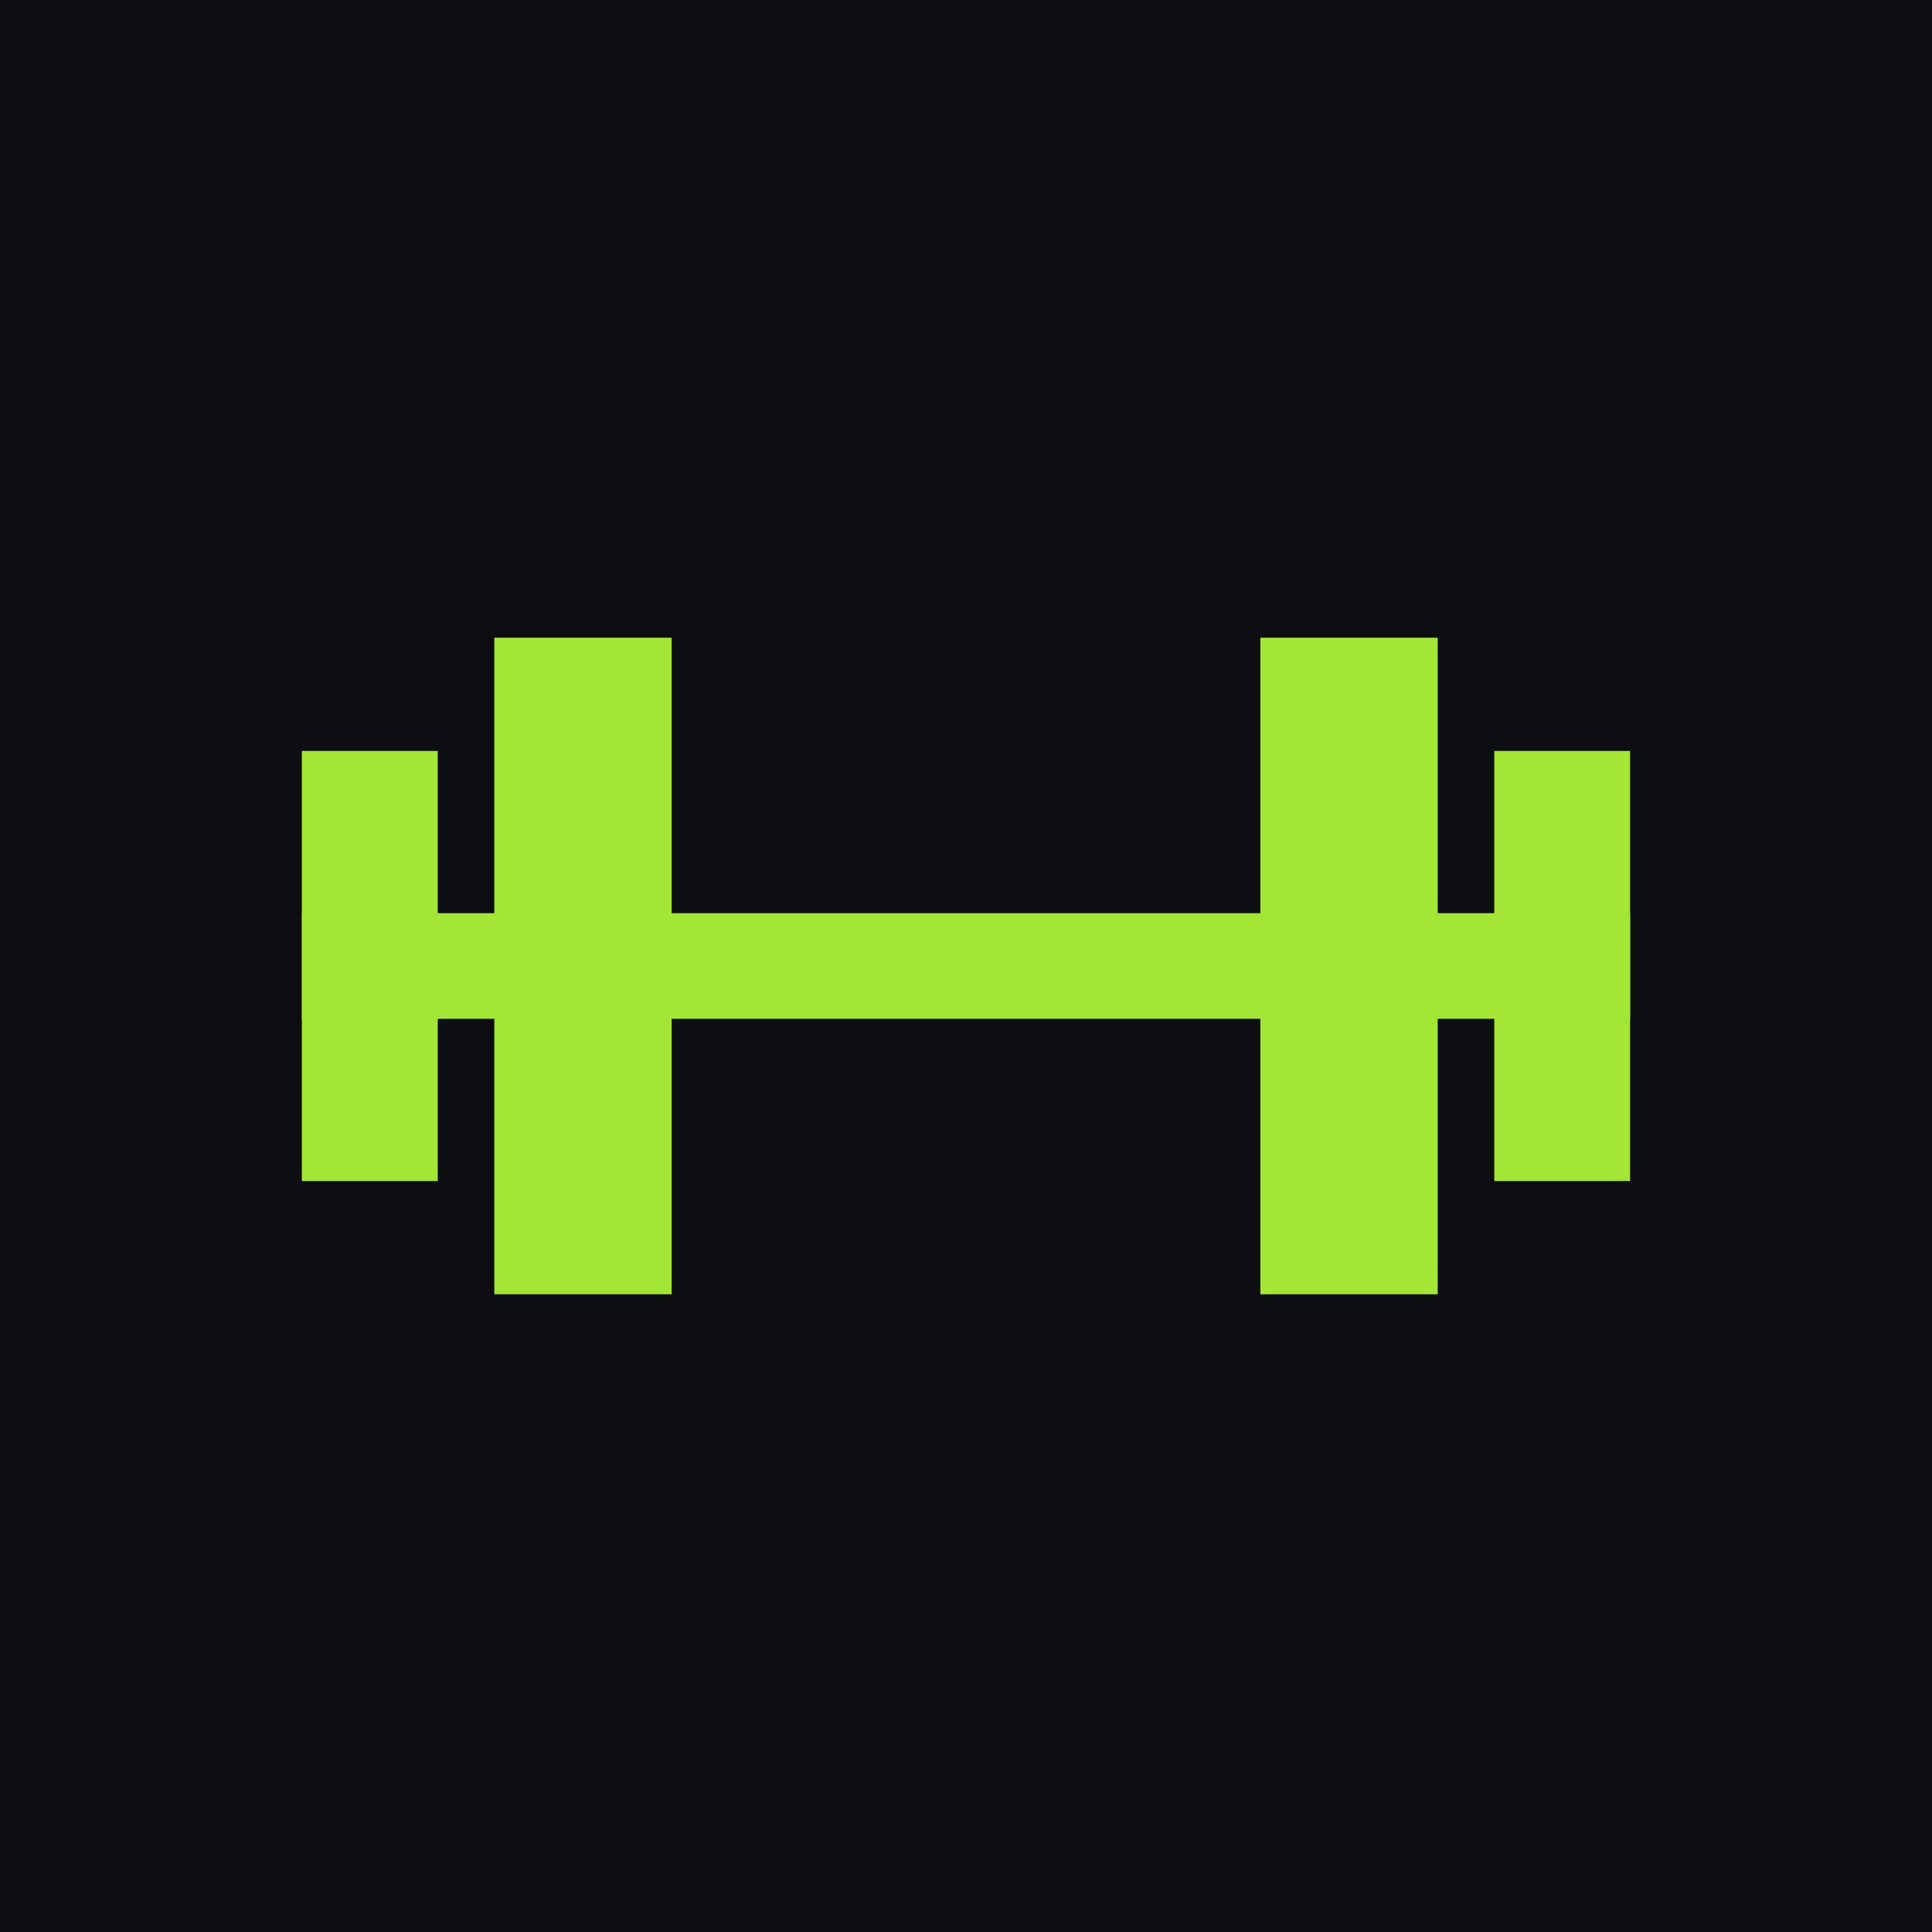
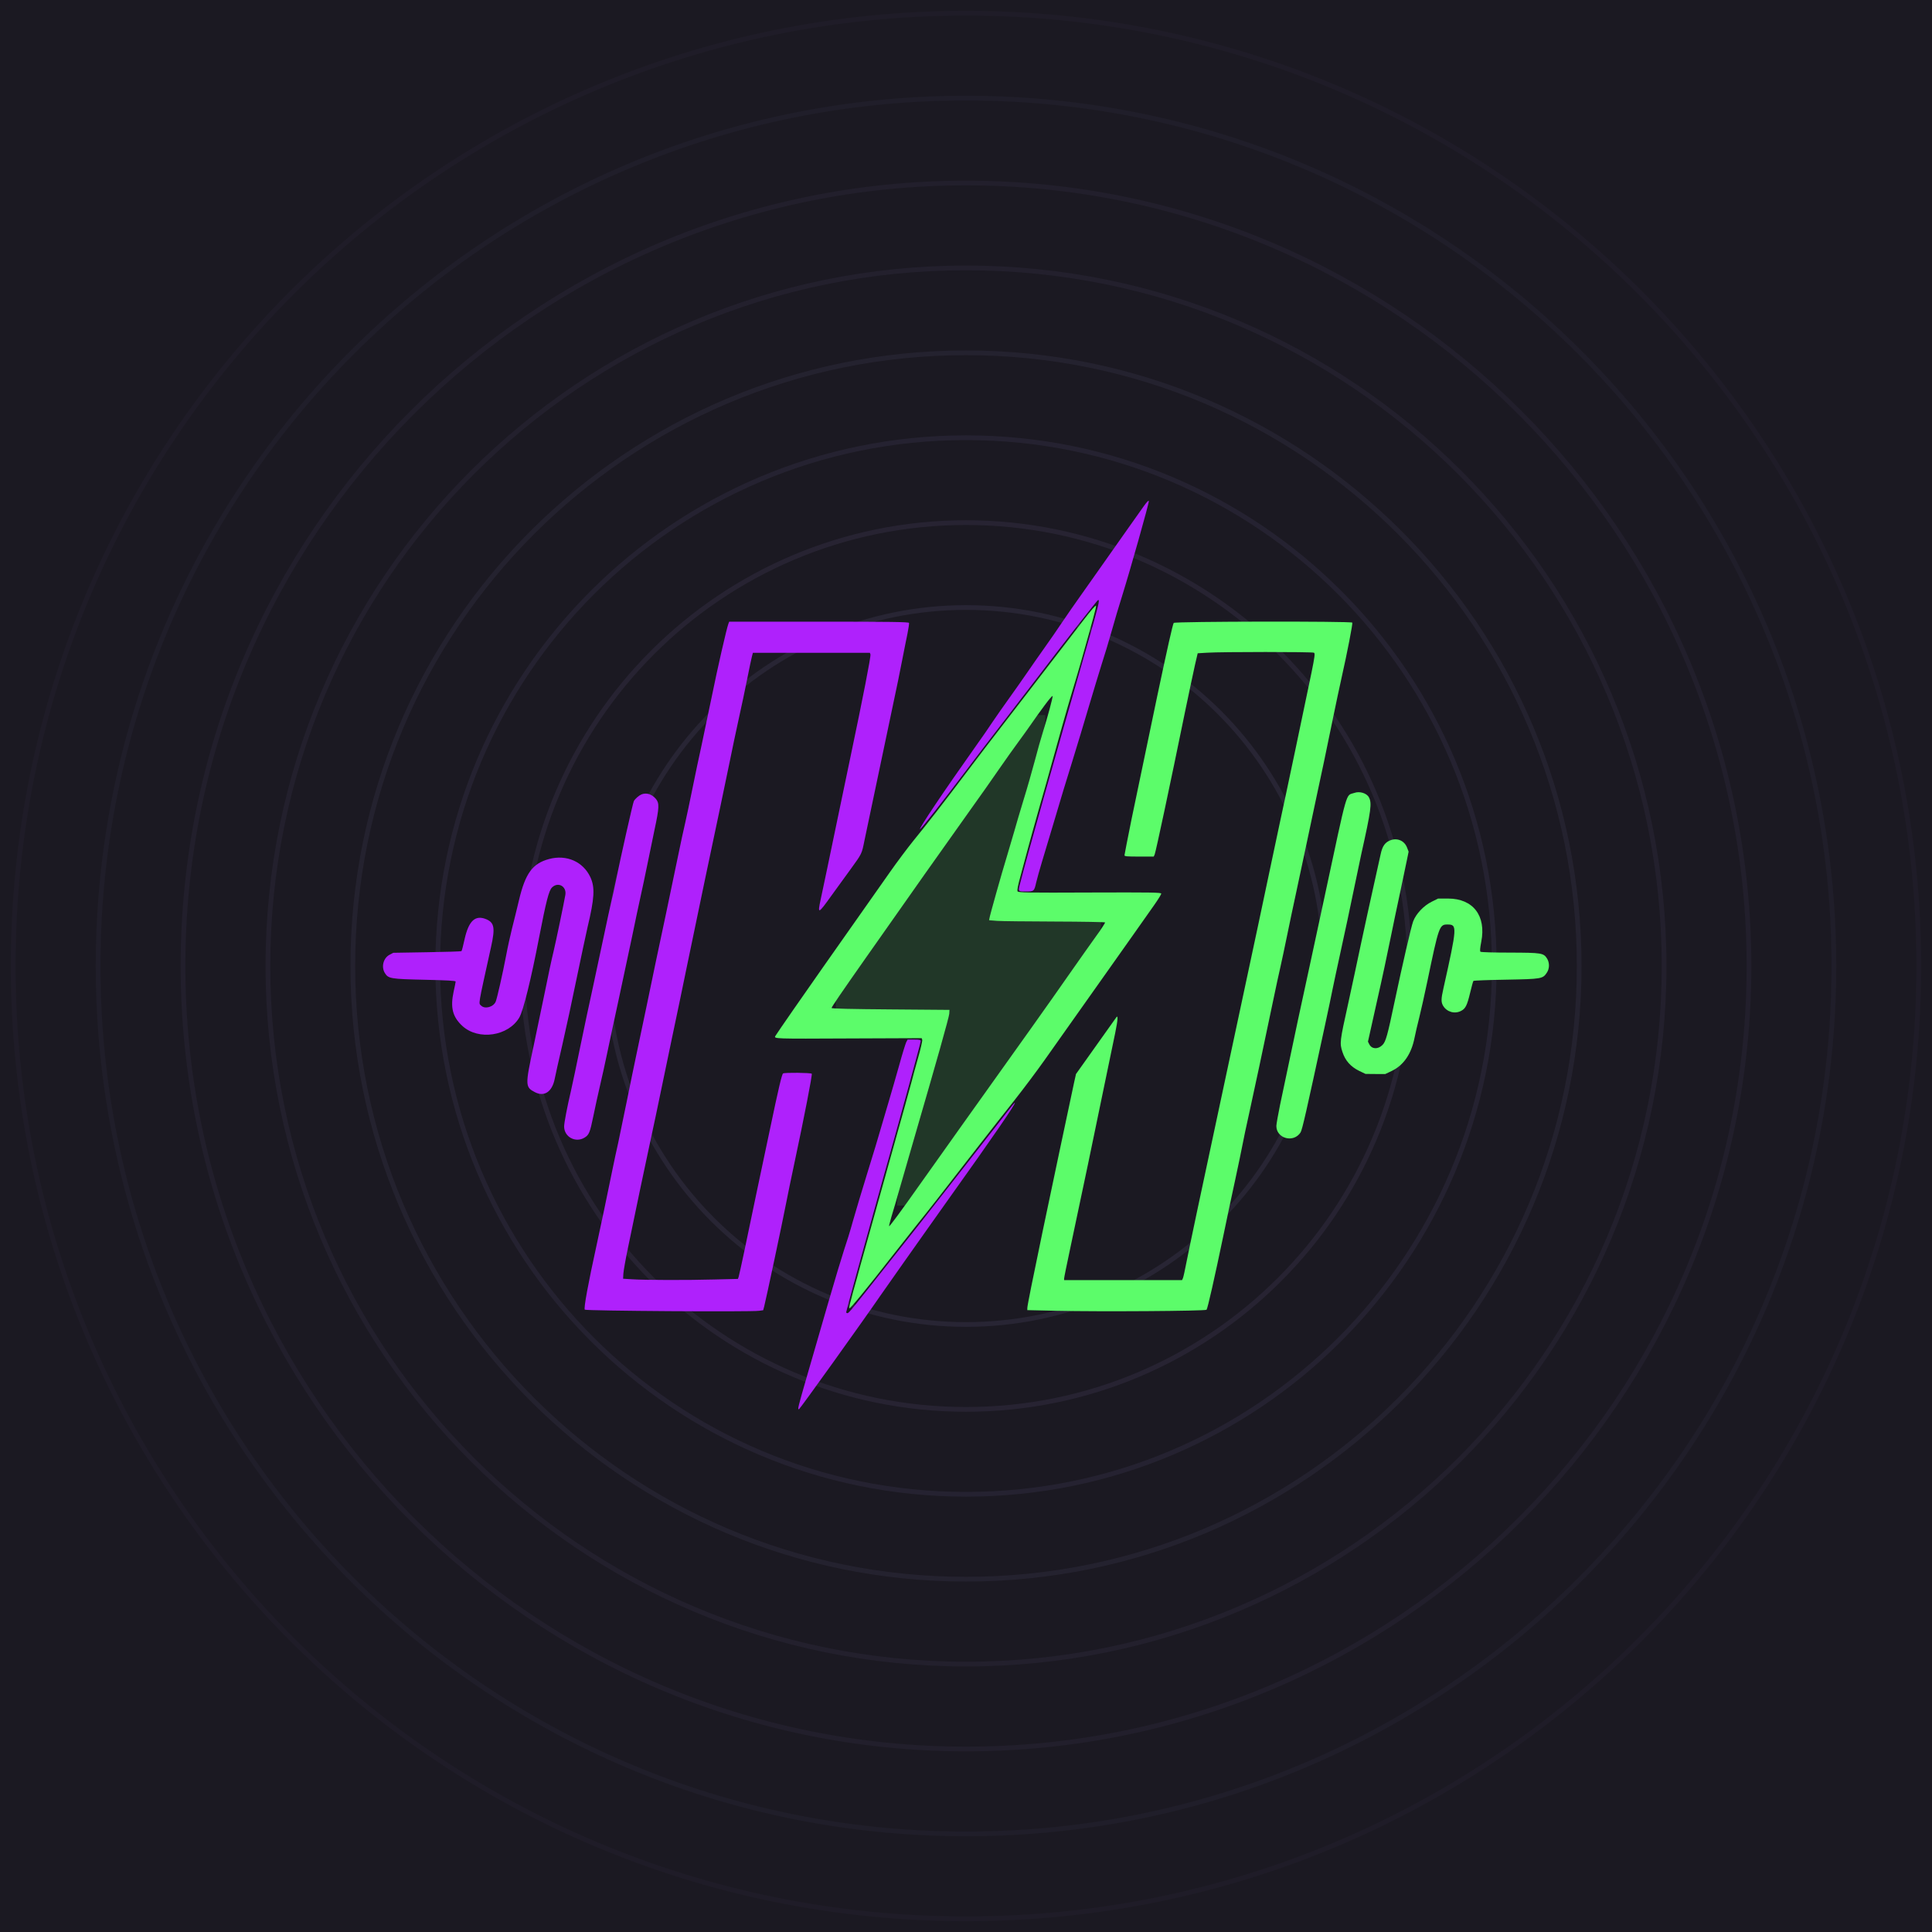
- <svg xmlns="http://www.w3.org/2000/svg" width="1024" height="1024" viewBox="0 0 512 512">
-   <rect width="512" height="512" fill="#0c0e12" />
-   <g fill="#a3e635">
-     <rect x="80" y="242" width="352" height="28" />
-     <rect x="80" y="199" width="36" height="114" />
-     <rect x="131" y="169" width="47" height="174" />
-     <rect x="334" y="169" width="47" height="174" />
-     <rect x="396" y="199" width="36" height="114" />
+ <svg xmlns="http://www.w3.org/2000/svg" viewBox="0 0 2048 2048" width="512" height="512" role="img" aria-label="The Hype">
+   <rect width="2048" height="2048" fill="#1b1922" />
+   <g transform="translate(1024 1024)" fill="none" stroke="#b9a6ff" stroke-width="5">
+     <circle r="380" stroke-opacity="0.085" />
+     <circle r="470" stroke-opacity="0.077" />
+     <circle r="560" stroke-opacity="0.069" />
+     <circle r="650" stroke-opacity="0.061" />
+     <circle r="740" stroke-opacity="0.053" />
+     <circle r="830" stroke-opacity="0.045" />
+     <circle r="920" stroke-opacity="0.037" />
+     <circle r="1010" stroke-opacity="0.029" />
  </g>
+   <path fill="#213728" d="M 1094 766.2 C 1091 770.7, 1084.7 779.6, 1080 785.9 C 1075.3 792.2, 1065.7 805.8, 1058.5 816.1 C 1051.4 826.5, 1038.5 844.7, 1029.9 856.7 C 997.4 902.3, 927.2 1001.8, 895.8 1046.9 L 886 1061 886 1065.5 L 886 1070 946.3 1070.2 L 1006.5 1070.5 1006.3 1074.5 C 1006.1 1078.6, 978.6 1175.5, 956.6 1249.3 C 953.1 1261.1, 951 1270, 951 1273.1 L 951 1278 955.3 1278 L 959.5 1277.9 974.5 1256.5 C 982.8 1244.7, 1003.4 1215.6, 1020.4 1191.8 C 1085.2 1101.1, 1113.3 1061.6, 1132.5 1034 C 1143.4 1018.3, 1155.7 1001, 1159.7 995.5 C 1166 986.8, 1167 984.9, 1167 981.3 L 1167 977 1116.3 976.9 C 1088.3 976.8, 1061.7 976.5, 1057 976.2 L 1048.5 975.5 1048.8 973.5 C 1049.3 970.2, 1061.8 925.8, 1067.2 908.2 C 1069.9 899.2, 1073.5 887.1, 1075.1 881.4 C 1076.7 875.6, 1081.1 860.7, 1084.9 848.2 C 1088.8 835.7, 1094.2 816.8, 1097 806.1 C 1099.8 795.5, 1103.4 782.6, 1105 777.5 C 1106.7 772.2, 1108 766.1, 1108 763.1 L 1108 758 1103.8 758 L 1099.5 758.1 1094 766.2" />
+   <path fill="#af21fc" fill-rule="evenodd" d="M 1212.5 536.5 C 1209.8 540.4, 1202.1 551.2, 1195.5 560.5 C 1188.8 569.9, 1176.5 587.4, 1168.1 599.4 C 1159.6 611.5, 1148.8 626.8, 1144.1 633.4 C 1139.3 640.1, 1131.2 651.8, 1126 659.5 C 1120.9 667.2, 1112.3 679.6, 1107 687 C 1101.7 694.4, 1093.4 706.4, 1088.5 713.5 C 1083.6 720.7, 1075 732.8, 1069.5 740.5 C 1063.9 748.2, 1056.1 759.5, 1052 765.5 C 1048 771.6, 1039.9 783.3, 1034 791.5 C 1000.3 839, 973.5 879, 975.3 879 C 976.2 879, 1000.3 848.3, 1021.3 820.5 C 1032.1 806.2, 1050.6 781.9, 1062.6 766.5 C 1074.5 751.1, 1089.9 731.1, 1096.8 722 C 1129.4 679.2, 1163.2 636, 1164.1 636 C 1165.9 636, 1164.8 640.7, 1152.9 682.3 C 1115 814.5, 1087.9 910.7, 1081.6 935.6 C 1079.1 945.3, 1078.9 945, 1087.4 945 C 1096.1 945, 1096.3 944.8, 1098.4 935.5 C 1099.3 931.6, 1102 922, 1104.4 914 C 1106.8 906, 1111.8 889.4, 1115.5 877 C 1127.1 837.9, 1128 835.1, 1137 806 C 1141.9 790.3, 1149.7 764.2, 1154.5 748 C 1159.3 731.8, 1165.4 711.8, 1168 703.5 C 1170.7 695.3, 1175.4 679.7, 1178.4 669 C 1181.4 658.3, 1186.3 641.6, 1189.4 632 C 1198 604.5, 1218.2 533, 1217.8 531.2 C 1217.6 530.1, 1215.8 531.9, 1212.5 536.5 M 772.1 661.3 C 770.3 666, 760.7 707.8, 754.6 738 C 751 755.3, 746.1 778.7, 743.7 790 C 741.2 801.3, 736.8 822, 734 836 C 731.2 850, 727.7 866.2, 726.4 872 C 725 877.8, 721.2 895.3, 718 911 C 710.3 948.1, 701.3 991.2, 695.6 1017.5 C 693.2 1029.1, 688.4 1052, 685 1068.5 C 681.6 1085, 677 1106.8, 674.8 1117 C 672.6 1127.2, 668 1149.7, 664.5 1167 C 661 1184.3, 656.8 1204.6, 655.2 1212 C 653.5 1219.4, 651 1231.1, 649.6 1238 C 643.4 1268.3, 636.6 1301, 632.5 1319.5 C 623.6 1360, 618.6 1387, 619.9 1388.3 C 621.2 1389.6, 796.2 1390.8, 804.6 1389.5 L 809 1388.9 810.1 1384.8 C 811.9 1378, 829.6 1294.8, 833 1277 C 834.8 1267.9, 839 1247.2, 842.5 1231 C 852.2 1185.6, 861.3 1139, 860.5 1138.2 C 859.5 1137.1, 831.7 1136.8, 830.1 1137.9 C 828.8 1138.7, 825.4 1153.1, 816.2 1197 C 809.3 1229.3, 794.5 1299.9, 789 1326.4 C 786.1 1340.2, 783.4 1352.3, 783 1353.5 L 782.2 1355.7 757.9 1356.3 C 728.9 1357.1, 683.2 1357, 670 1356.1 L 660.5 1355.5 660.8 1350.1 C 661 1347.1, 663.1 1335.1, 665.5 1323.6 C 676 1272.7, 682.4 1242.3, 689 1211.5 C 692.9 1193.4, 697.9 1170, 700 1159.5 C 702.2 1149.1, 707.8 1122.1, 712.5 1099.5 C 717.3 1077, 724 1044.6, 727.5 1027.5 C 738.3 975.2, 757.8 881.9, 763.5 855.5 C 766.4 841.8, 770.9 820.2, 773.5 807.5 C 776 794.9, 780.4 774.4, 783.1 762 C 785.9 749.6, 789.9 730.5, 792.1 719.5 C 794.3 708.5, 796.5 697.8, 797.1 695.8 L 798.1 692 860.1 692 L 922.1 692 922.7 693.7 C 923.4 695.4, 914.8 739.3, 901.4 803 C 897.3 822.5, 890.8 853.6, 887 872 C 879.8 906.9, 873.6 936.3, 869.9 953.7 C 866.5 969.4, 867.2 969.2, 881.5 949.2 C 887.3 941.1, 896.4 928.7, 901.6 921.5 C 913.8 904.7, 913.5 905.3, 916.4 890.8 C 918.7 879.6, 924.1 854.1, 945.6 752 C 949.8 732.5, 954.7 708.6, 956.5 699 C 958.4 689.4, 960.8 677, 962 671.5 C 963.1 666, 963.8 661, 963.6 660.3 C 963.2 659.3, 944.3 659, 868 659 L 773 659 772.1 661.3 M 680 842.1 C 677.2 843.3, 673.3 846.7, 671.9 849.2 C 670.9 851.1, 657.7 909.7, 652.9 933.5 C 651.2 941.8, 649 952, 647.9 956.3 C 646.8 960.7, 643.5 976, 640.5 990.3 C 637.5 1004.7, 632.1 1030, 628.5 1046.5 C 624.8 1063, 618.8 1091.6, 615 1110 C 611.3 1128.4, 606.8 1149.4, 605.2 1156.5 C 601.3 1173.1, 598 1190.3, 598 1194.1 C 598 1205.2, 610.1 1211.8, 619.7 1205.9 C 624.4 1203, 625.4 1200.6, 629 1183 C 630.7 1174.5, 633.9 1160.1, 636 1151 C 638.1 1141.9, 641.5 1126.9, 643.4 1117.5 C 645.3 1108.2, 650.8 1082.7, 655.5 1061 C 660.2 1039.3, 666.7 1008.7, 670 993 C 673.2 977.3, 677.3 958.2, 679 950.5 C 680.7 942.8, 683.9 928, 686 917.5 C 688.1 907.1, 691.7 889.8, 693.9 879.2 C 698.9 855.9, 699 851.4, 695.3 846.9 C 691 841.8, 685.3 840, 680 842.1 M 582 910.6 C 564.6 915.3, 556.9 925.7, 550.2 954 C 548 963.1, 544.7 976.8, 542.7 984.5 C 540.8 992.2, 538 1004.8, 536.6 1012.5 C 532.8 1032.4, 527 1057.9, 525.5 1061.7 C 523.1 1067.5, 514 1070, 510 1066 C 507.2 1063.2, 506.4 1067.9, 520.6 1003.5 C 525 983.6, 524 978, 515.4 974.4 C 503.8 969.6, 496.9 976, 492.5 995.5 C 491.1 1002.1, 489.6 1007.8, 489.2 1008.2 C 488.8 1008.6, 472.4 1009.1, 452.7 1009.4 L 416.9 1010 413.1 1012 C 406.4 1015.4, 403.9 1024.9, 408 1031.5 C 411.6 1037.4, 414.2 1037.8, 450.4 1038.6 C 473.8 1039.1, 483 1039.6, 483 1040.5 C 483 1041.1, 482.1 1045.8, 480.9 1051 C 477.2 1068, 479.7 1078, 490.3 1087.7 C 507.3 1103.1, 538.9 1098.4, 550.5 1078.6 C 554.7 1071.4, 562.9 1038.4, 571.5 993.6 C 578.9 955.5, 581.8 944.1, 585.1 940.8 C 591.5 934.4, 600.8 939.5, 599.3 948.6 C 597.6 958.3, 589.6 996.7, 586.7 1009 C 584.7 1017, 580.7 1035.9, 577.7 1051 C 574.6 1066.1, 569.1 1092.5, 565.5 1109.5 C 556.6 1150.7, 556.7 1152.4, 567.1 1157.8 C 577 1162.9, 585.3 1157.3, 588 1143.7 C 588.6 1140.3, 592.3 1124, 596.1 1107.5 C 599.9 1091, 606.8 1059.1, 611.4 1036.5 C 616.1 1014, 621.2 989.9, 622.8 983 C 630.2 952.1, 630.8 940.8, 625.9 930 C 618.2 913.4, 600.6 905.6, 582 910.6 M 960.6 1104.8 C 959.9 1106.3, 956.4 1117.4, 953.1 1129.5 C 949.7 1141.6, 944.7 1158.9, 942 1168 C 939.3 1177.1, 935.5 1189.9, 933.6 1196.5 C 931.8 1203.1, 925.5 1223.8, 919.7 1242.5 C 913.9 1261.2, 906.9 1284.6, 904.1 1294.5 C 901.4 1304.4, 897.2 1317.9, 894.9 1324.5 C 892.7 1331.1, 884.8 1357.2, 877.5 1382.5 C 870.2 1407.8, 860.1 1442.7, 855.1 1459.9 C 845.9 1491.9, 845.2 1494.4, 847 1493.8 C 848 1493.5, 914.4 1400.9, 933.2 1373.5 C 939.3 1364.7, 950.7 1348.5, 958.5 1337.5 C 966.3 1326.5, 977.8 1310.2, 984.1 1301.3 C 990.4 1292.4, 1000.3 1278.4, 1006.1 1270.3 C 1052.6 1205.2, 1077.5 1169, 1075.7 1169 C 1075.4 1169, 1071.4 1173.8, 1066.8 1179.8 C 1062.3 1185.7, 1053.6 1196.8, 1047.5 1204.5 C 1041.4 1212.2, 1025.2 1232.9, 1011.5 1250.5 C 997.8 1268.1, 980.7 1289.9, 973.5 1299 C 966.3 1308.1, 952.4 1325.6, 942.6 1338 C 904.1 1386.8, 899.8 1392, 898.4 1392 C 897.7 1392, 897 1391.6, 897 1391.1 C 897 1389.7, 919.4 1308.6, 935.3 1252 C 951.5 1194.9, 976 1105.5, 976 1103.7 C 976 1102.3, 974.9 1102, 969 1102 L 962.1 1102 960.6 1104.8" />
+   <path fill="#5cfc6a" fill-rule="evenodd" d="M 1148.5 657.4 C 1133.8 676.4, 1117.7 697.4, 1092.7 729.9 C 1083.2 742.3, 1069 760.7, 1061.1 770.9 C 1053.1 781.1, 1037 802.3, 1025.1 818 C 999.3 852.3, 982.3 874, 968 891.5 C 962.2 898.7, 950.9 913.7, 943 925 C 917.8 960.9, 884.7 1008, 873 1024.5 C 856.7 1047.6, 823 1096.1, 821.9 1098.2 C 820.3 1101.2, 820.6 1101.2, 900.5 1100.8 L 977 1100.5 977.6 1102.2 C 977.9 1103.2, 975.9 1112, 973.1 1121.7 C 970.3 1131.5, 967.2 1142.9, 966.2 1147 C 965.1 1151.1, 961.9 1162.6, 959.2 1172.5 C 956.4 1182.4, 949.1 1208.5, 943 1230.5 C 936.9 1252.5, 928.1 1283.8, 923.6 1300 C 919 1316.2, 913.8 1334.9, 912 1341.5 C 910.3 1348.1, 906.8 1360.6, 904.3 1369.3 C 901.9 1378, 900 1385.9, 900.2 1386.8 C 900.5 1388.4, 916.9 1368.5, 948.9 1327.5 C 955.8 1318.7, 966.6 1305, 973 1297 C 985.5 1281.5, 996 1268, 1035.2 1217.5 C 1048.9 1199.9, 1067.4 1176.3, 1076.4 1165 C 1085.3 1153.7, 1099.1 1135.3, 1107.1 1124 C 1115.1 1112.7, 1129.9 1091.8, 1140 1077.5 C 1150.1 1063.2, 1164.3 1043.2, 1171.5 1033 C 1178.8 1022.8, 1191.8 1004.4, 1200.5 992 C 1209.2 979.6, 1219.6 964.8, 1223.7 959.1 C 1227.7 953.4, 1231 948, 1231 947.3 C 1231 946, 1220.5 945.9, 1155.3 946.1 C 1088.6 946.4, 1079.5 946.2, 1078.7 944.9 C 1078 943.8, 1079 938.7, 1082 927.9 C 1084.3 919.4, 1087.7 906.9, 1089.5 900 C 1091.3 893.1, 1097.1 872.4, 1102.3 854 C 1107.6 835.6, 1113 816.5, 1114.3 811.5 C 1119.9 790.9, 1132.5 746.4, 1137.2 731 C 1140 721.9, 1143.7 709.3, 1145.5 703 C 1159 655.5, 1162.1 643.8, 1161.8 642.3 C 1161.6 641.2, 1157.1 646.2, 1148.5 657.4 M 1244.2 660.3 C 1243.2 661.5, 1237.4 687.4, 1226.8 737.5 C 1209.9 818.2, 1206.2 836, 1199.4 868.8 C 1195.4 888.8, 1192 905.8, 1192 906.6 C 1192 907.8, 1194.7 908, 1207.5 908 L 1223 908 1224 905.8 C 1225.3 902.5, 1239.8 834.6, 1256.5 753 C 1260.7 732.9, 1265.3 711.1, 1266.8 704.5 L 1269.6 692.5 1279.5 691.9 C 1295.2 690.9, 1391.3 690.9, 1392.9 691.9 C 1394.1 692.7, 1393.7 696, 1390.2 713.2 C 1385.2 737.6, 1361.6 849.8, 1356.5 873 C 1354.5 882.1, 1350 903.3, 1346.5 920.1 C 1343 936.9, 1337.1 964.6, 1333.5 981.6 C 1305.9 1110.8, 1295 1161.8, 1289 1190 C 1275.5 1252.7, 1260.1 1325.6, 1257.5 1339 C 1256.1 1346.4, 1254.5 1353.5, 1254 1354.8 L 1253 1357 1190.5 1357 L 1128 1357 1128 1355.3 C 1128 1354.4, 1130.7 1341, 1134 1325.6 C 1147.3 1263.3, 1159.5 1204.8, 1172 1144 C 1175.8 1125.6, 1180.4 1103.4, 1182.2 1094.8 C 1185 1081, 1185.4 1075.3, 1183.2 1078.6 C 1182.8 1079.2, 1173.1 1092.9, 1161.5 1109.1 L 1140.6 1138.5 1138.7 1147 C 1135.5 1161.8, 1113.2 1267.1, 1105.4 1304.5 C 1094.4 1357.3, 1089 1384.1, 1089 1386.6 L 1089 1388.8 1120.3 1389.5 C 1164.6 1390.5, 1277.6 1389.8, 1279 1388.4 C 1280.1 1387.3, 1287.6 1354.1, 1297 1309 C 1300.2 1293.3, 1305.8 1267, 1309.4 1250.5 C 1312.9 1234, 1316.4 1217.6, 1317 1214 C 1317.6 1210.4, 1321.4 1192.4, 1325.5 1174 C 1332.5 1142.1, 1335.3 1128.6, 1349 1063.5 C 1352.2 1048.1, 1356 1030.4, 1357.5 1024.1 C 1358.9 1017.8, 1362.1 1003, 1364.5 991.1 C 1366.9 979.1, 1371 960, 1373.5 948.4 C 1376 936.9, 1381.4 911.5, 1385.5 892 C 1389.6 872.5, 1394.3 850.2, 1396 842.5 C 1399.4 827, 1406.8 792, 1413.5 759 C 1415.9 747.2, 1419.7 729.4, 1421.9 719.5 C 1428.2 691.5, 1434.1 661, 1433.5 660 C 1432.5 658.4, 1245.5 658.7, 1244.2 660.3 M 1107.4 747.6 C 1102.9 753.6, 1096.7 762.3, 1093.5 767 C 1090.3 771.7, 1084 780.4, 1079.6 786.4 C 1075.1 792.4, 1065.7 805.8, 1058.5 816.1 C 1051.4 826.5, 1038.5 844.7, 1029.9 856.7 C 1005 891.6, 959.5 955.9, 917.6 1015.7 C 892.1 1052, 881.5 1067.5, 881.5 1068.5 C 881.5 1069.2, 902.5 1069.7, 944 1070 L 1006.5 1070.5 1006.3 1074.5 C 1006.1 1078.1, 992.9 1124.9, 969 1207 C 964.6 1222.1, 958 1244.9, 954.4 1257.5 C 950.8 1270.2, 946.5 1284.8, 944.9 1290 C 943.4 1295.2, 942.3 1299.6, 942.5 1299.8 C 943 1300.3, 955.5 1283.4, 974.5 1256.4 C 982.8 1244.6, 1003.4 1215.6, 1020.4 1191.8 C 1085.1 1101.2, 1113.3 1061.6, 1132.5 1034 C 1143.5 1018.3, 1156.8 999.4, 1162.1 992.1 C 1167.5 984.7, 1171.7 978.2, 1171.4 977.8 C 1171.1 977.4, 1147.2 977, 1118.2 976.9 C 1089.2 976.8, 1061.7 976.5, 1057 976.2 L 1048.5 975.5 1048.8 973.5 C 1049.3 970.2, 1061.8 925.8, 1067.2 908.2 C 1069.9 899.2, 1073.5 887.1, 1075.1 881.4 C 1076.7 875.6, 1081.1 860.7, 1084.9 848.2 C 1088.8 835.7, 1094.1 817, 1096.9 806.5 C 1099.6 796.1, 1103.5 782.3, 1105.5 776 C 1110.6 759.9, 1116.2 739, 1115.8 737.8 C 1115.6 737.2, 1111.8 741.6, 1107.4 747.6 M 1435.7 840.5 C 1426.2 843.8, 1429.2 833.5, 1404 951 C 1399 974.4, 1392 1006.8, 1388.5 1023 C 1379.8 1062.6, 1374.8 1086.1, 1356.9 1171.3 C 1354.8 1181.6, 1353 1191.7, 1353 1193.6 C 1353 1206.9, 1371.2 1211.8, 1378.6 1200.5 C 1380.4 1197.8, 1384.5 1179.6, 1404.4 1087.5 C 1408 1071, 1411.6 1053.7, 1412.5 1049 C 1413.4 1044.3, 1417.5 1025.4, 1421.5 1007 C 1425.6 988.6, 1431.4 961.1, 1434.5 946 C 1437.6 930.9, 1441.5 912.4, 1443.1 905 C 1453.5 858.4, 1454.4 851.4, 1451.1 845.2 C 1448.8 840.8, 1441.3 838.5, 1435.7 840.5 M 1474.5 890.5 C 1468.3 892.7, 1465.4 896.6, 1463.5 905.7 C 1462.6 910, 1459.1 925.4, 1455.9 940 C 1452.6 954.6, 1446.8 981.4, 1442.9 999.5 C 1439.1 1017.7, 1432.8 1046.9, 1429 1064.4 C 1420.2 1104, 1420 1105.8, 1423 1115 C 1426 1124.3, 1431.7 1130.7, 1440.8 1135.2 L 1447.5 1138.4 1458 1138.5 L 1468.5 1138.5 1475.2 1135.3 C 1487.8 1129.3, 1496.1 1117.3, 1499.5 1100 C 1500.4 1095.3, 1502.7 1085.7, 1504.5 1078.5 C 1506.3 1071.4, 1510.1 1054.3, 1513 1040.5 C 1525.2 981.9, 1525.8 980, 1534.3 980 C 1544.9 980, 1544.7 982.2, 1530.1 1047.7 C 1527.5 1059.2, 1527.5 1062.4, 1529.9 1066.4 C 1533.9 1072.8, 1542.1 1075.1, 1548.8 1071.6 C 1553.5 1069.2, 1555.2 1065.8, 1558.4 1052.4 C 1560 1045.8, 1561.5 1040.2, 1561.9 1039.8 C 1562.2 1039.4, 1577.8 1038.8, 1596.5 1038.5 C 1634.2 1037.8, 1635.4 1037.6, 1639.7 1031.1 C 1642.6 1026.8, 1642.7 1020.7, 1640 1016.2 C 1636.3 1010.2, 1634.2 1009.9, 1600.6 1009.8 C 1584.1 1009.8, 1570 1009.4, 1569.4 1008.9 C 1568.6 1008.3, 1568.9 1005.2, 1570.2 998.3 C 1575.6 970.8, 1561.6 952.5, 1535 952.5 L 1524.5 952.5 1517.8 955.8 C 1509.2 960, 1501 968.7, 1498 976.7 C 1495.9 982.2, 1486.5 1023.2, 1478.5 1061 C 1470.8 1097.7, 1469 1104.2, 1465.5 1107.7 C 1460.6 1112.6, 1454.2 1112.2, 1451.5 1107 L 1450.1 1104.2 1459.5 1062 C 1464.8 1038.8, 1471.2 1008.7, 1473.9 995.1 C 1476.7 981.6, 1481.3 959, 1484.4 945 C 1487.4 931, 1490.6 915.7, 1491.5 911.1 L 1493.2 902.8 1491.5 898.4 C 1488.8 891.4, 1481.6 888.1, 1474.5 890.5" />
</svg>
